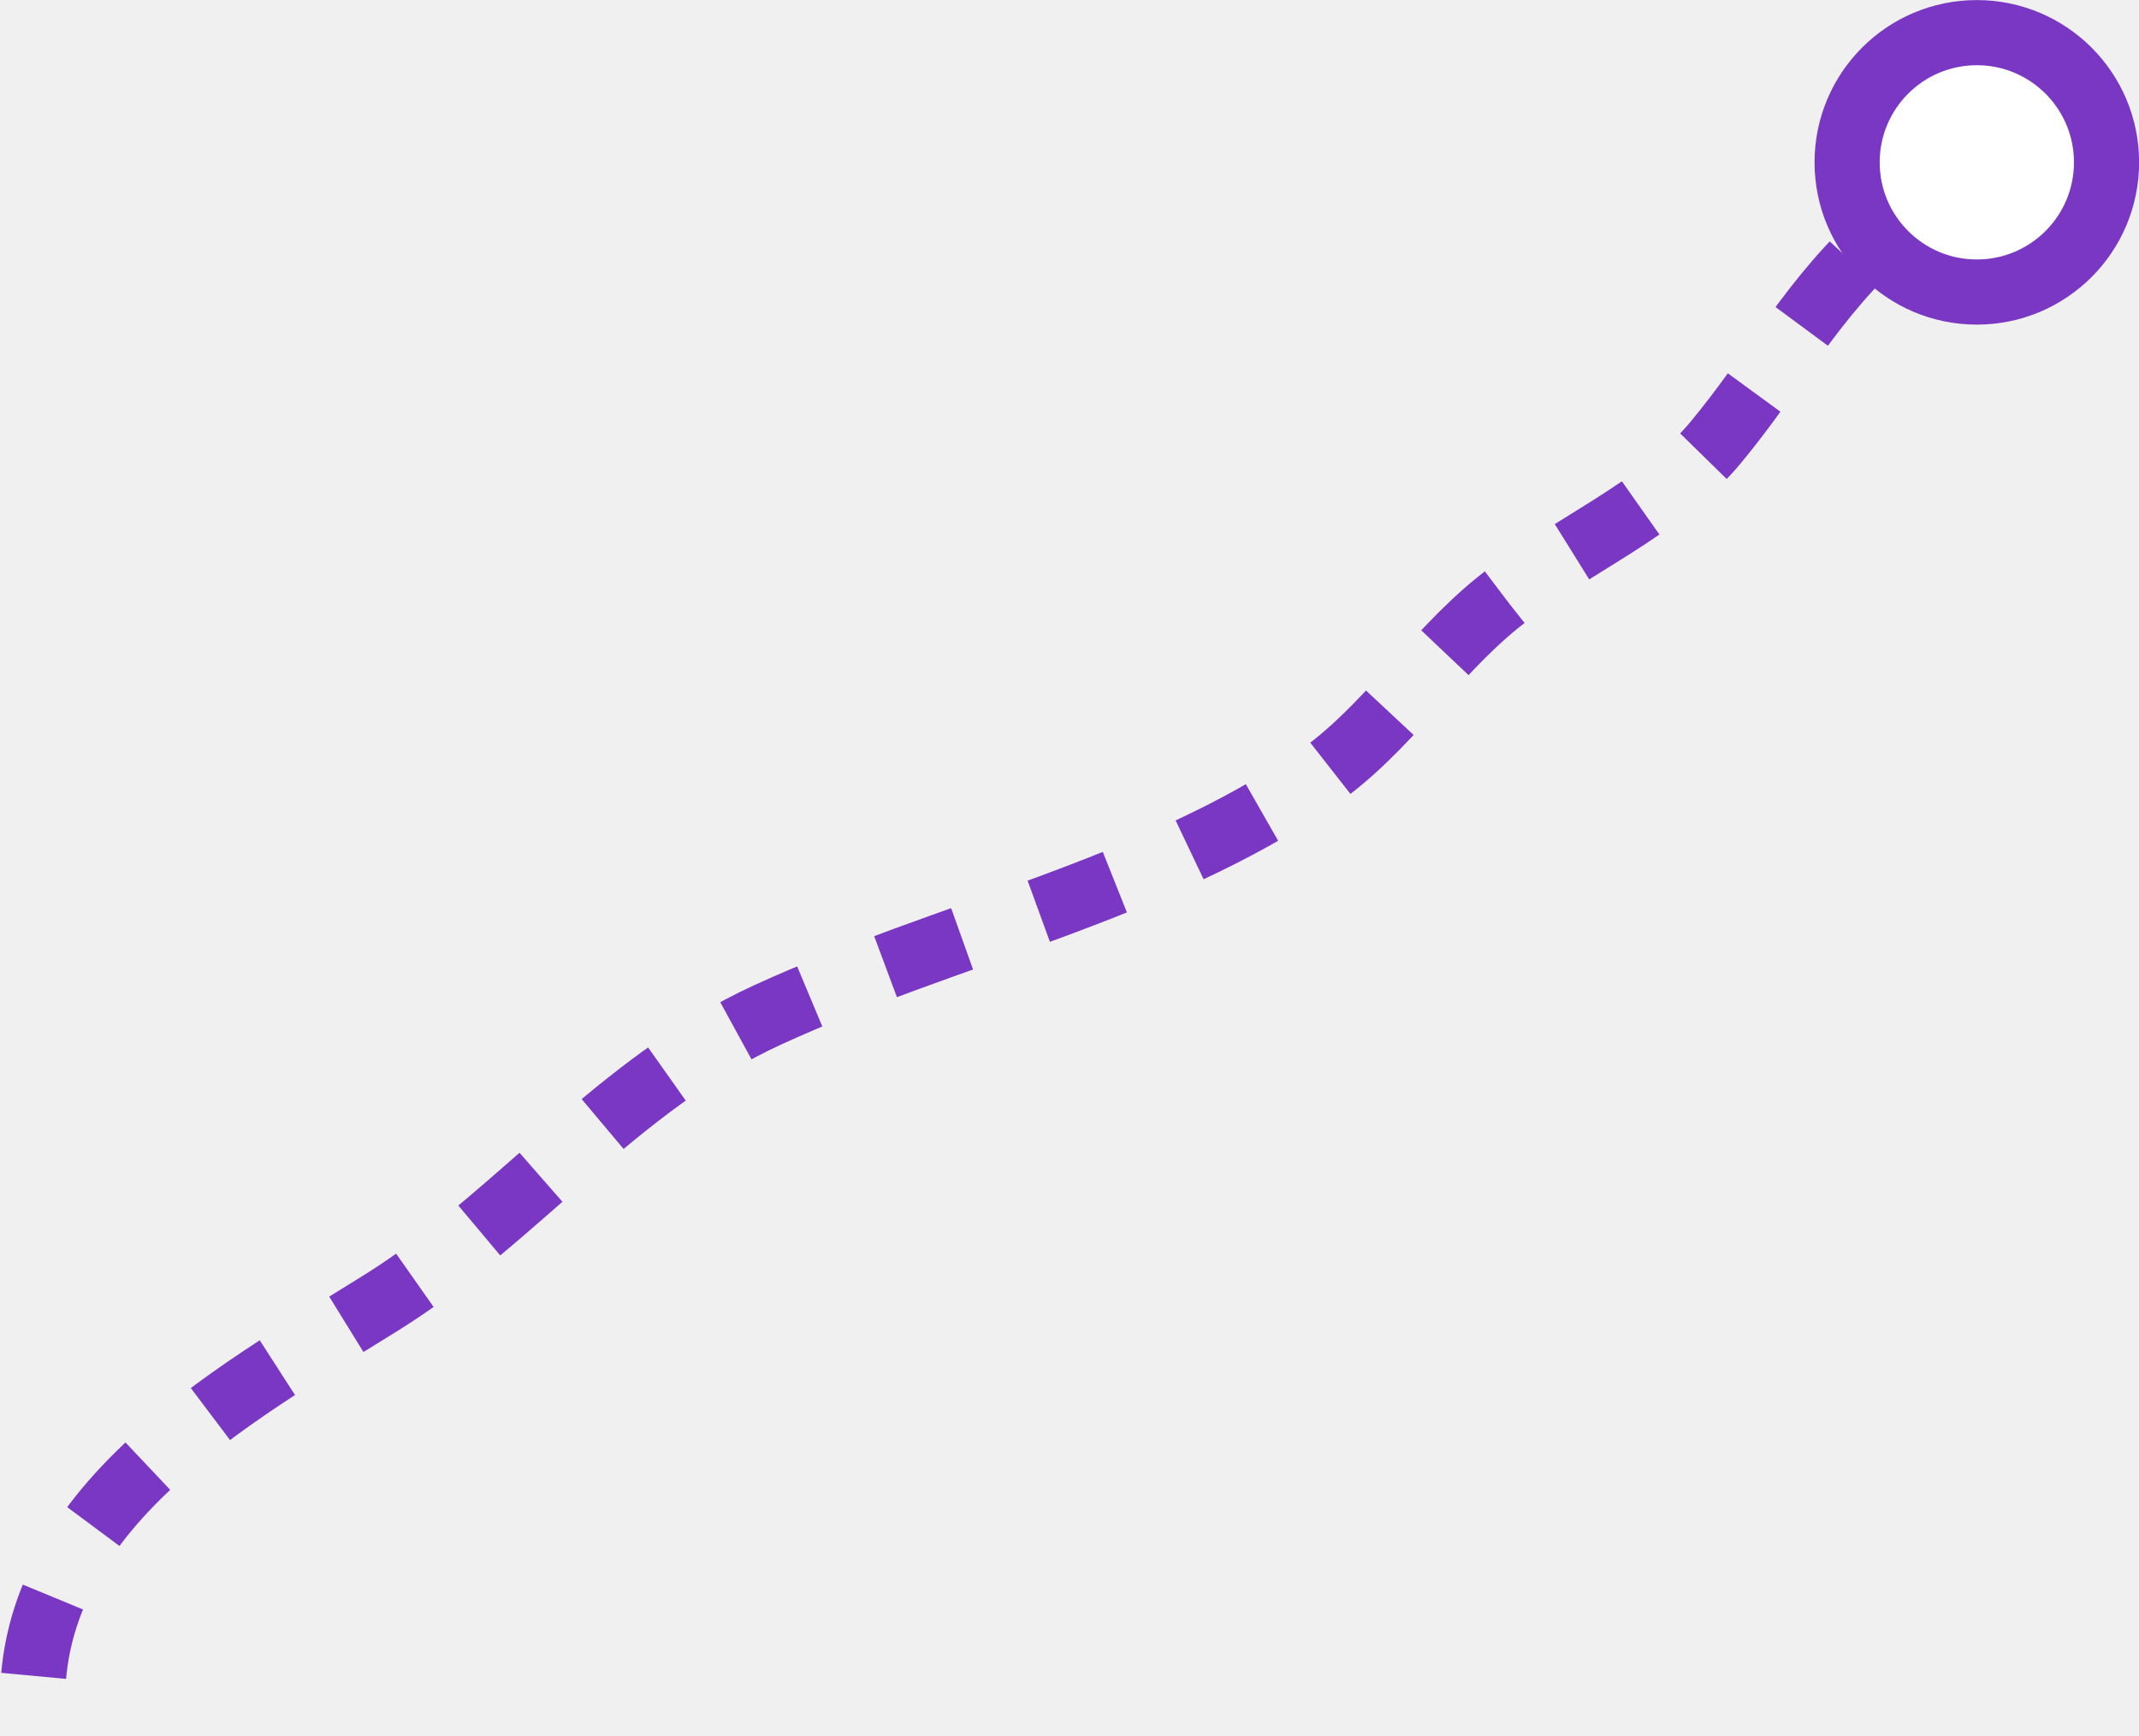
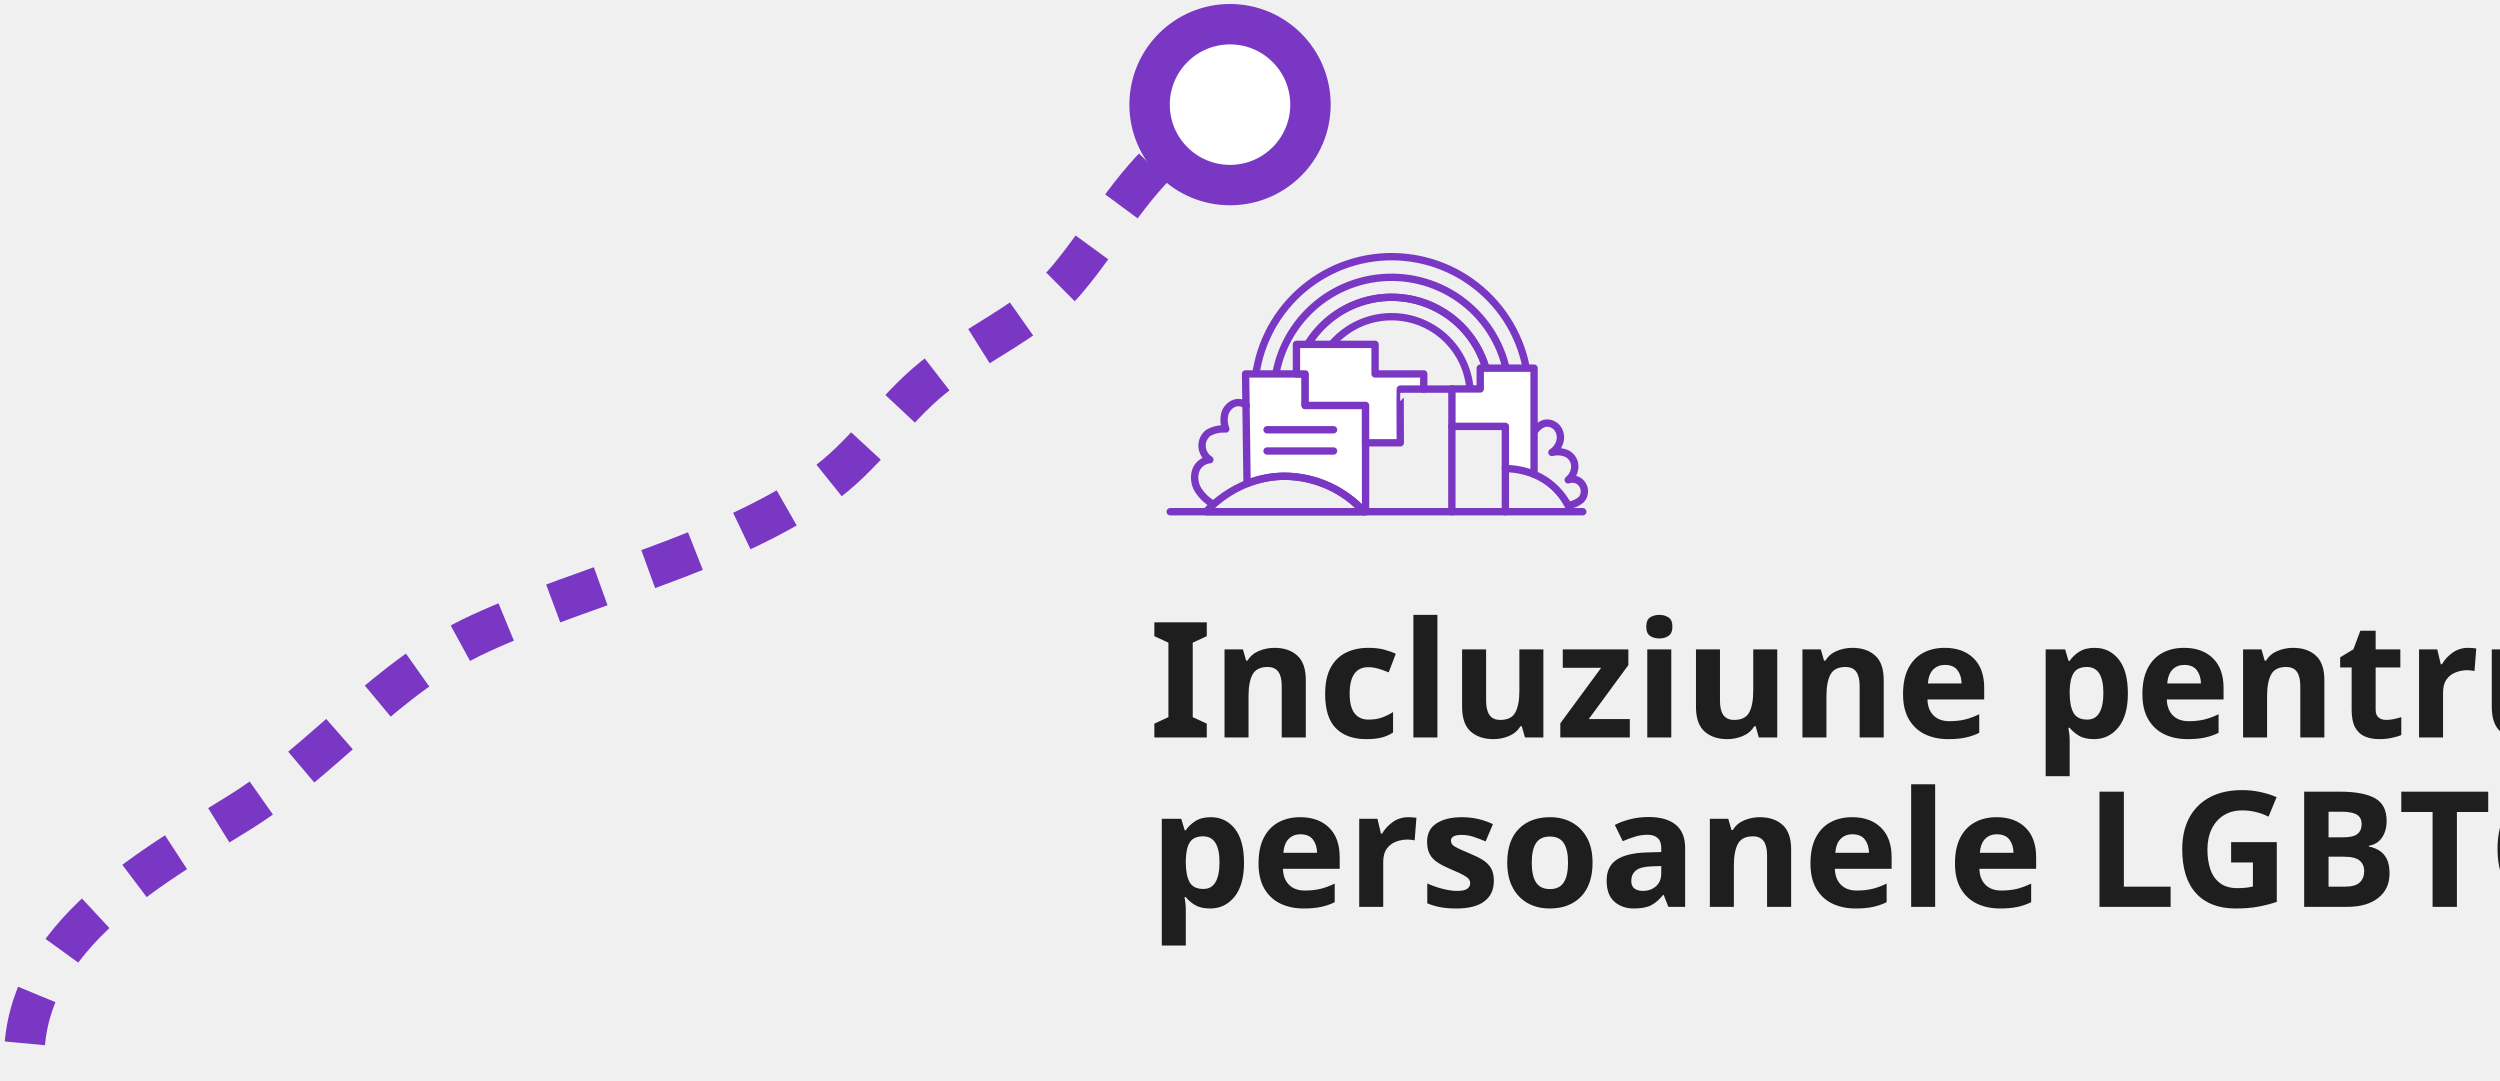
- <svg xmlns="http://www.w3.org/2000/svg" width="329" height="267" viewBox="0 0 329 267" fill="none">
-   <g clip-path="url(#clip0)">
-     <path d="M304.056 24.196C299.222 27.882 294.548 31.781 290.222 35.6C278.791 45.588 272.942 57.206 263.809 68.156C255.263 78.411 240.841 84.26 230.399 92.672C220.357 100.764 213.039 112.489 202.49 119.726C177.573 136.872 145.284 143.602 118.07 156.101C94.728 166.81 79.746 187.161 58.835 200.247C35.653 214.749 2.11 232.722 5.208 265.785" stroke="#7937C4" stroke-width="10.02" stroke-miterlimit="10" stroke-linejoin="round" stroke-dasharray="12.53 12.53" />
-     <path d="M304.056 44.92C315.074 44.92 324.006 35.989 324.006 24.97C324.006 13.952 315.074 5.021 304.056 5.021C293.038 5.021 284.106 13.952 284.106 24.97C284.106 35.989 293.038 44.92 304.056 44.92Z" fill="white" stroke="#7937C4" stroke-width="10.02" stroke-miterlimit="10" stroke-linecap="round" stroke-linejoin="round" />
-   </g>
-   <defs>
-     <clipPath id="clip0">
-       <rect width="329" height="266.239" fill="white" />
-     </clipPath>
-   </defs>
+ <svg xmlns="http://www.w3.org/2000/svg" width="620" height="268" viewBox="0 0 620 268" fill="none">
+   <path d="M305.048 25.176C300.214 28.861 295.541 32.761 291.214 36.58C279.784 46.568 273.935 58.185 264.801 69.135C256.255 79.39 241.833 85.239 231.391 93.652C221.349 101.744 214.032 113.468 203.483 120.706C178.565 137.851 146.277 144.581 119.063 157.08C95.721 167.79 80.739 188.14 59.827 201.226C36.646 215.728 3.102 233.702 6.2 266.765" stroke="#7937C4" stroke-width="10.02" stroke-miterlimit="10" stroke-linejoin="round" stroke-dasharray="12.53 12.53" />
+   <path d="M305.048 45.9C316.066 45.9 324.997 36.968 324.997 25.95C324.997 14.932 316.066 6 305.048 6C294.03 6 285.098 14.932 285.098 25.95C285.098 36.968 294.03 45.9 305.048 45.9Z" fill="white" stroke="#7937C4" stroke-width="10.02" stroke-miterlimit="10" stroke-linecap="round" stroke-linejoin="round" />
+   <text fill="#1E1E1E" xml:space="preserve" style="white-space: pre" font-family="Titillium Web" font-size="40" font-weight="600" letter-spacing="0px">
+     <tspan x="285" y="182.9">Incluziune pentru  + </tspan>
+     <tspan x="285" y="224.9">persoanele LGBTQ+</tspan>
+   </text>
+   <path d="M320.779 98.036H311.104C311.01 89.448 314.169 81.142 319.946 74.787C325.723 68.432 333.69 64.498 342.248 63.775C350.806 63.051 359.321 65.593 366.083 70.888C372.844 76.184 377.352 83.841 378.701 92.323L369.105 93.98C368.083 87.969 364.841 82.56 360.021 78.825C355.201 75.09 349.155 73.301 343.079 73.811C337.003 74.321 331.34 77.093 327.21 81.579C323.081 86.065 320.786 91.938 320.779 98.036Z" stroke="#7937C4" stroke-width="1.825" stroke-linecap="round" stroke-linejoin="round" />
+   <path d="M315.941 98.035C315.914 90.709 318.646 83.641 323.593 78.238C328.54 72.834 335.34 69.491 342.64 68.873C349.94 68.255 357.205 70.407 362.99 74.902C368.776 79.397 372.657 85.905 373.863 93.131" stroke="#7937C4" stroke-width="1.825" stroke-linecap="round" stroke-linejoin="round" />
+   <path d="M320.776 98.036C320.782 92.012 323.021 86.204 327.061 81.736C331.1 77.268 336.654 74.457 342.646 73.847C348.639 73.237 354.645 74.871 359.503 78.433C364.36 81.995 367.724 87.233 368.943 93.131" stroke="#7937C4" stroke-width="1.825" stroke-linecap="round" stroke-linejoin="round" />
+   <path d="M325.615 98.036C325.615 92.865 327.67 87.906 331.326 84.25C334.983 80.593 339.941 78.539 345.113 78.539C350.284 78.539 355.243 80.593 358.899 84.25C362.556 87.906 364.61 92.865 364.61 98.036" stroke="#7937C4" stroke-width="1.825" stroke-linecap="round" stroke-linejoin="round" />
+   <path d="M290.213 126.904H292.585H299.08H338.287" stroke="#7937C4" stroke-width="1.825" stroke-linecap="round" stroke-linejoin="round" />
+   <path d="M338.659 126.904H360.065H373.333H392.525" stroke="#7937C4" stroke-width="1.825" stroke-linecap="round" stroke-linejoin="round" />
+   <path d="M338.658 100.555V126.904H338.286C335.797 124.171 332.773 121.979 329.4 120.465C326.027 118.951 322.38 118.148 318.683 118.104C315.459 118.102 312.265 118.719 309.272 119.92L308.901 92.735H323.68V100.555H338.658Z" fill="white" stroke="#7937C4" stroke-width="1.825" stroke-linecap="round" stroke-linejoin="round" />
+   <path d="M353.092 96.498H360.064" stroke="#7937C4" stroke-width="1.825" stroke-linecap="round" stroke-linejoin="round" />
+   <path d="M360.063 126.904V105.736" stroke="#7937C4" stroke-width="1.825" stroke-linecap="round" stroke-linejoin="round" />
+   <path d="M373.333 126.904V116.208" stroke="#7937C4" stroke-width="1.825" stroke-linecap="round" stroke-linejoin="round" />
+   <path d="M360.069 96.512H360.053" stroke="#7937C4" stroke-width="1.825" stroke-linecap="round" stroke-linejoin="round" />
+   <path d="M380.448 91.303V117.626C378.187 116.707 375.772 116.226 373.331 116.208V105.737H360.076V96.459H367.101V91.303H380.448Z" fill="white" stroke="#7937C4" stroke-width="1.825" stroke-linecap="round" stroke-linejoin="round" />
+   <path d="M380.449 117.625C381.406 118.021 382.325 118.505 383.193 119.07C386.025 120.949 388.239 123.624 389.555 126.758" fill="white" />
+   <path d="M380.449 117.625C381.406 118.021 382.325 118.505 383.193 119.07C386.025 120.949 388.239 123.624 389.555 126.758" stroke="#7937C4" stroke-width="1.825" stroke-linecap="round" stroke-linejoin="round" />
+   <path d="M338.289 126.904H299.082C301.935 123.867 305.413 121.484 309.275 119.919C312.267 118.718 315.461 118.102 318.685 118.103C322.382 118.147 326.03 118.951 329.402 120.465C332.775 121.979 335.8 124.171 338.289 126.904Z" stroke="#7937C4" stroke-width="1.825" stroke-linecap="round" stroke-linejoin="round" />
+   <path d="M353.093 92.733V96.498H347.274C347.194 96.498 347.274 109.818 347.274 109.818H338.659V100.54H323.681V92.733H321.521V85.404H341.018V92.733H353.093Z" fill="white" stroke="#7937C4" stroke-width="1.825" stroke-linecap="round" stroke-linejoin="round" />
+   <path d="M314.23 106.584H330.719" stroke="#7937C4" stroke-width="1.825" stroke-linecap="round" stroke-linejoin="round" />
+   <path d="M314.23 111.847H330.719" stroke="#7937C4" stroke-width="1.825" stroke-linecap="round" stroke-linejoin="round" />
+   <path d="M309.087 100.541C308.63 100.16 308.071 99.921 307.479 99.855C306.888 99.789 306.29 99.898 305.76 100.17C305.234 100.442 304.775 100.828 304.417 101.301C304.059 101.773 303.812 102.32 303.692 102.9C303.454 104.067 303.56 105.278 303.997 106.386C302.511 106.278 301.025 106.6 299.716 107.314C299.182 107.709 298.756 108.231 298.476 108.833C298.196 109.435 298.071 110.097 298.112 110.76C298.158 111.413 298.356 112.047 298.69 112.611C299.023 113.174 299.484 113.653 300.034 114.007C299.218 114.076 298.442 114.39 297.808 114.908C297.174 115.426 296.712 116.124 296.482 116.91C296.264 117.691 296.213 118.508 296.332 119.309C296.451 120.111 296.737 120.878 297.171 121.562C298.048 122.929 299.227 124.077 300.617 124.916L300.313 124.783" stroke="#7937C4" stroke-width="1.825" stroke-linecap="round" stroke-linejoin="round" />
+   <path d="M380.568 106.929C381.121 106.03 381.969 105.35 382.967 105.007C383.544 104.876 384.145 104.906 384.706 105.092C385.267 105.28 385.766 105.617 386.148 106.067C386.517 106.528 386.775 107.068 386.901 107.645C387.028 108.222 387.02 108.821 386.877 109.394C386.583 110.547 385.869 111.549 384.876 112.204C385.941 111.93 387.062 111.962 388.11 112.297C388.769 112.514 389.35 112.92 389.781 113.464C390.212 114.009 390.475 114.667 390.536 115.359C390.581 116.051 390.457 116.745 390.176 117.38C389.894 118.015 389.463 118.572 388.918 119.004C389.542 118.766 390.229 118.749 390.863 118.957C391.498 119.164 392.042 119.583 392.405 120.143C392.789 120.71 392.972 121.389 392.924 122.071C392.876 122.754 392.6 123.401 392.139 123.908C391.379 124.561 390.468 125.016 389.488 125.233" stroke="#7937C4" stroke-width="1.825" stroke-linecap="round" stroke-linejoin="round" />
</svg>
